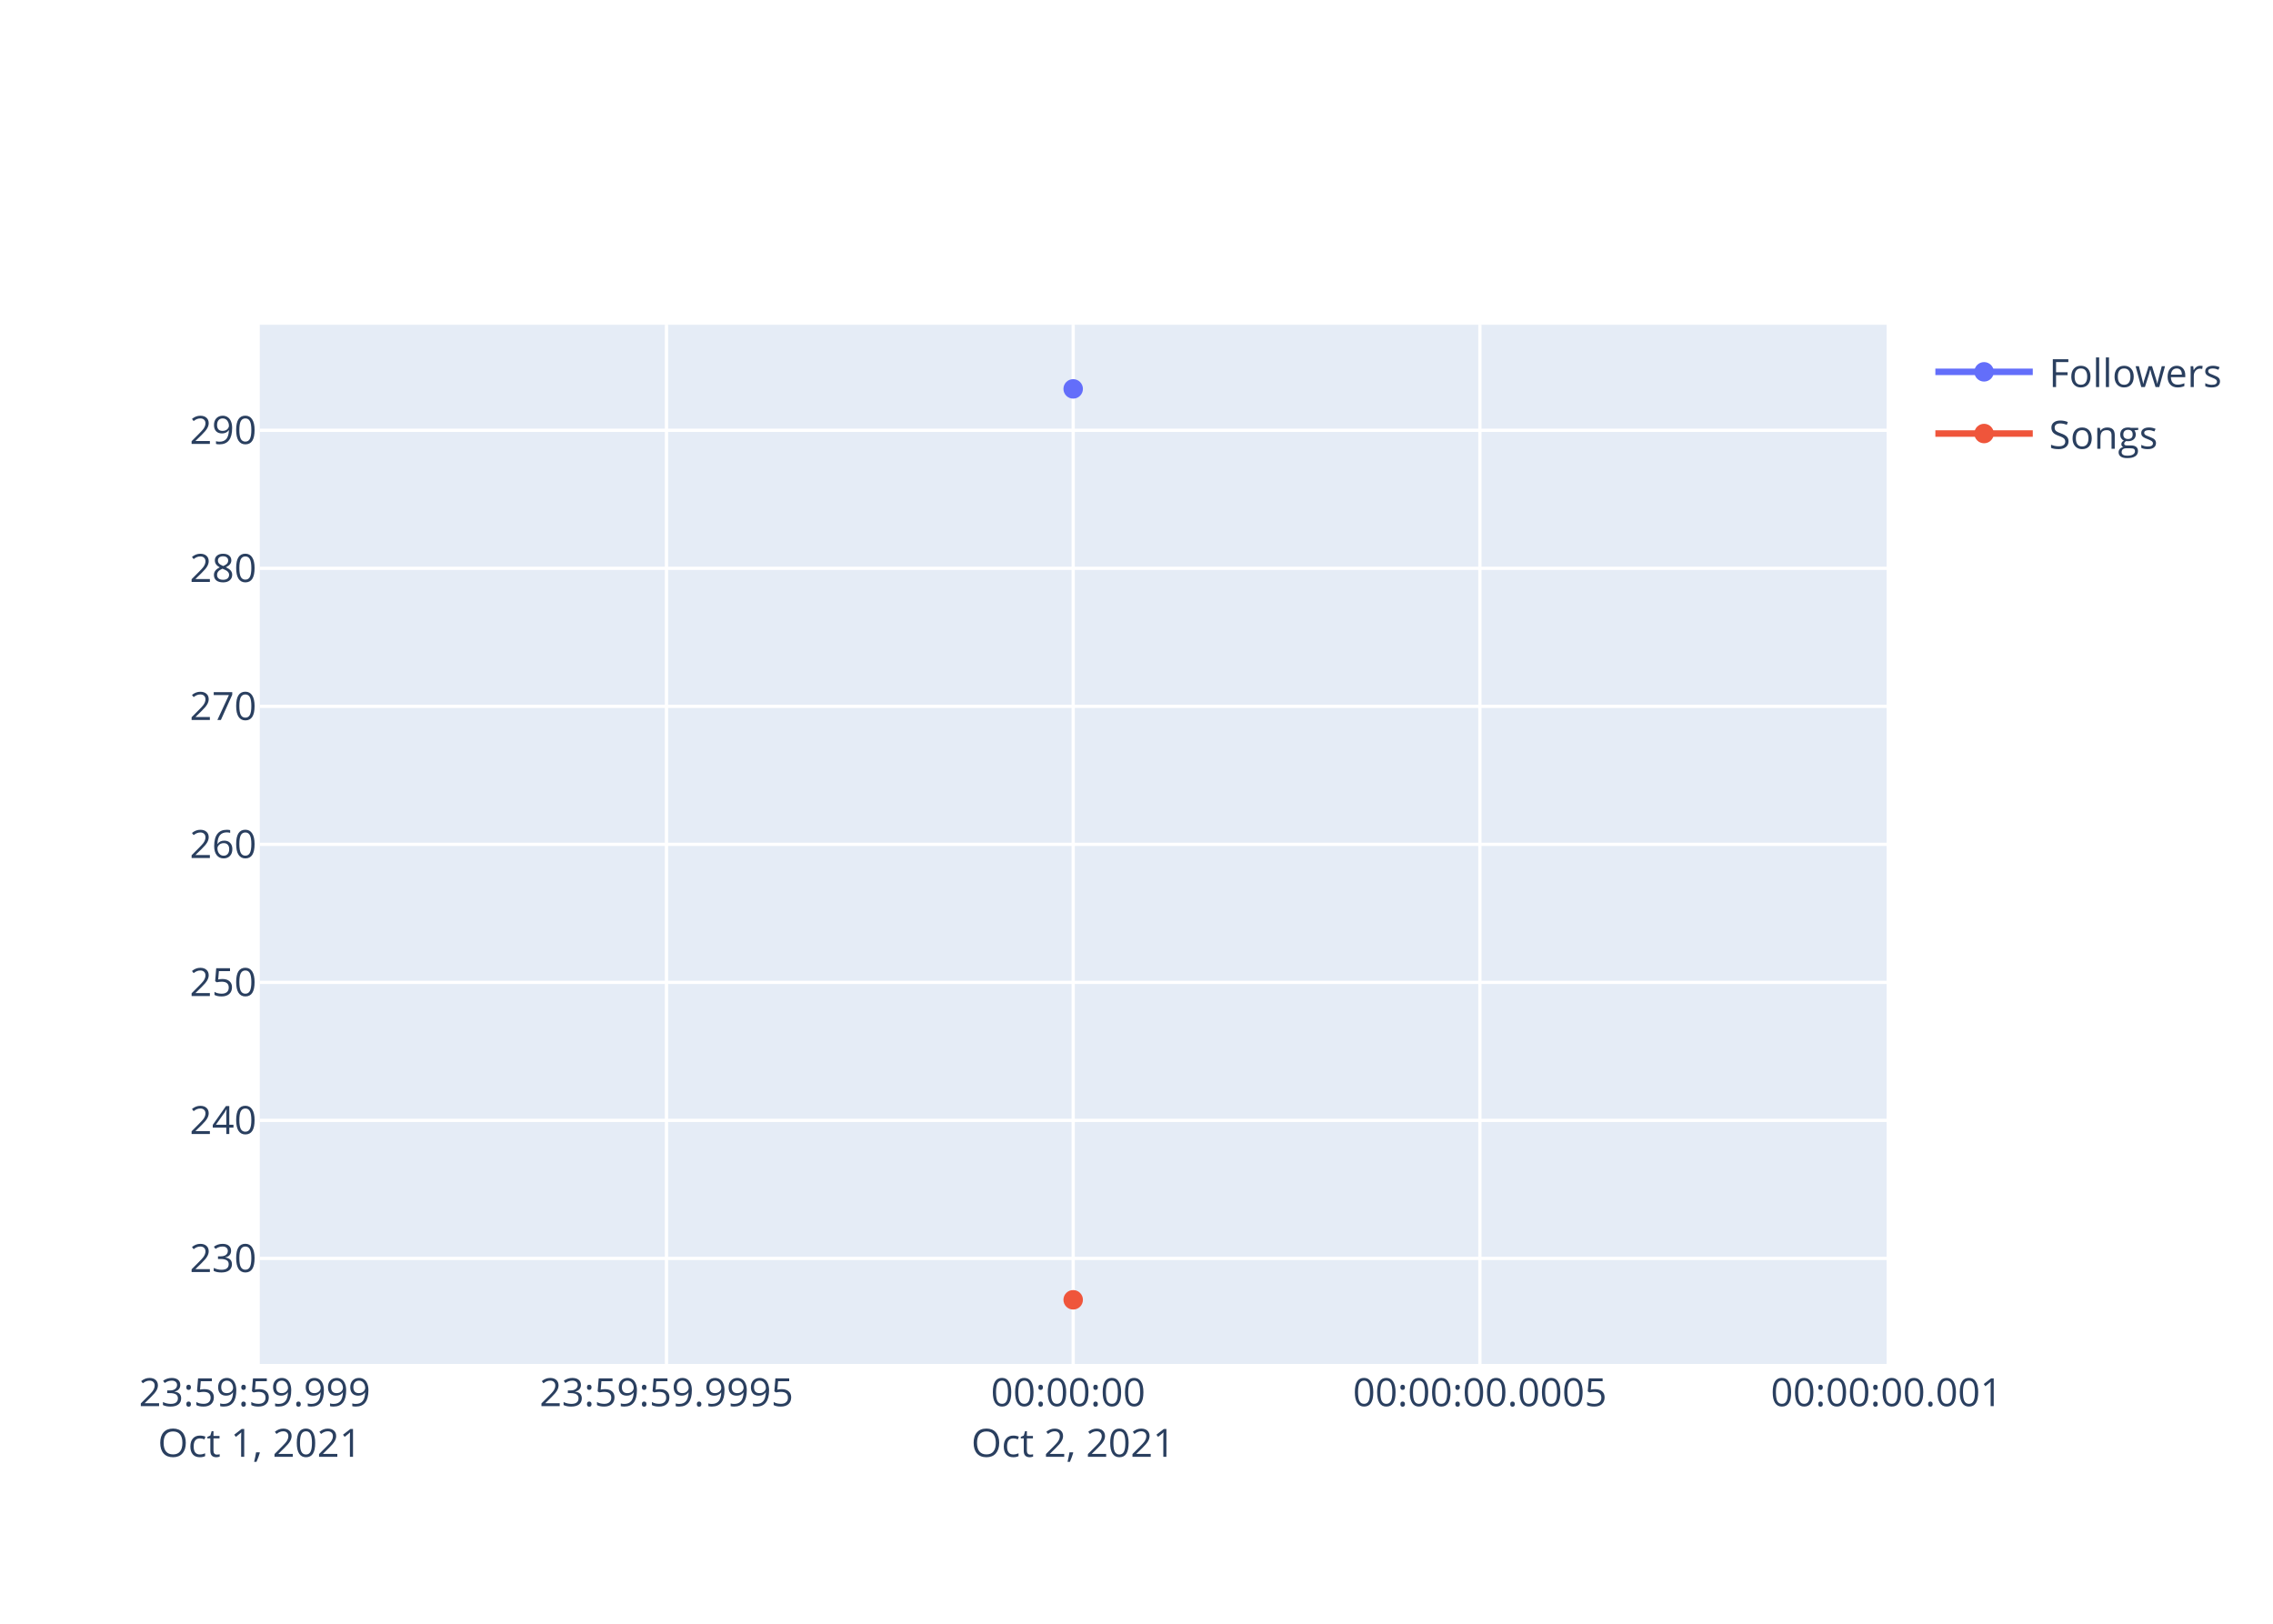
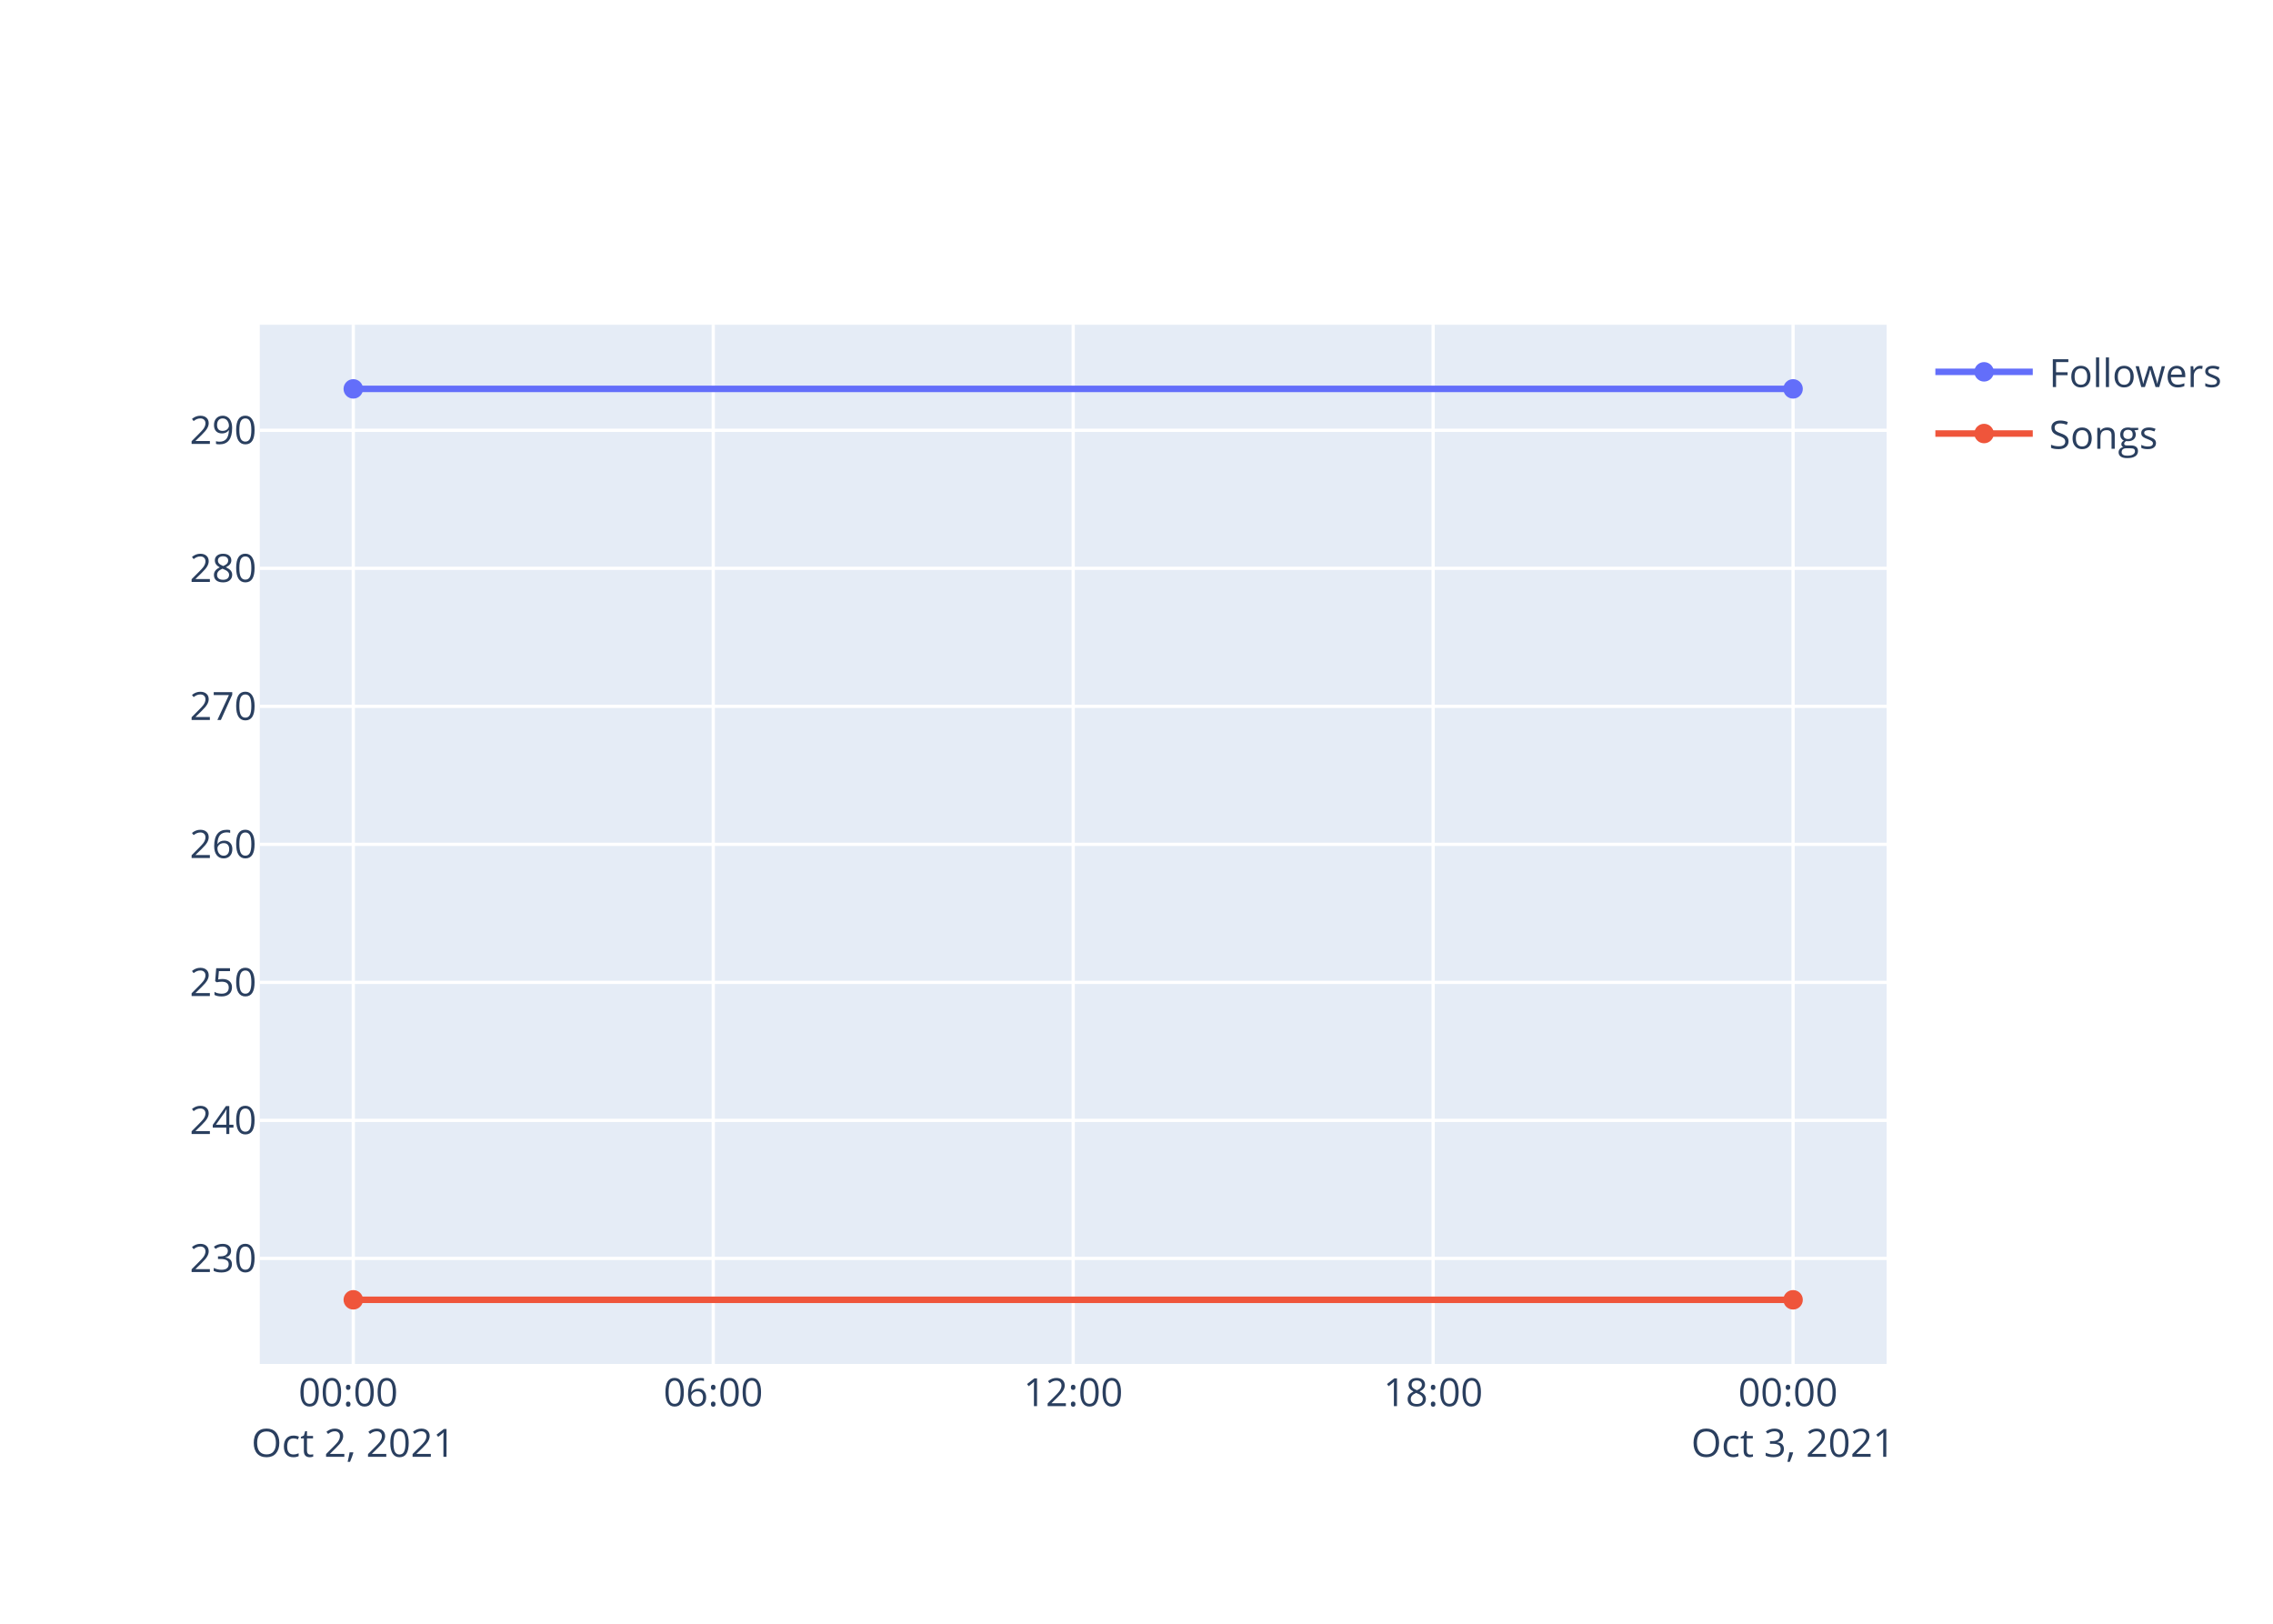
<svg xmlns="http://www.w3.org/2000/svg" class="main-svg" width="700" height="500" style="" viewBox="0 0 700 500">
  <rect x="0" y="0" width="700" height="500" style="fill: rgb(255, 255, 255); fill-opacity: 1;" />
-   <defs id="defs-bad2d1">
+   <defs id="defs-bbb0af">
    <g class="clips">
-       <clipPath id="clipbad2d1xyplot" class="plotclip">
+       <clipPath id="clipbbb0afxyplot" class="plotclip">
        <rect width="501" height="320" />
      </clipPath>
-       <clipPath class="axesclip" id="clipbad2d1x">
+       <clipPath class="axesclip" id="clipbbb0afx">
        <rect x="80" y="0" width="501" height="500" />
      </clipPath>
-       <clipPath class="axesclip" id="clipbad2d1y">
+       <clipPath class="axesclip" id="clipbbb0afy">
        <rect x="0" y="100" width="700" height="320" />
      </clipPath>
-       <clipPath class="axesclip" id="clipbad2d1xy">
+       <clipPath class="axesclip" id="clipbbb0afxy">
        <rect x="80" y="100" width="501" height="320" />
      </clipPath>
    </g>
    <g class="gradients" />
    <g class="patterns" />
  </defs>
  <g class="bglayer">
    <rect class="bg" x="80" y="100" width="501" height="320" style="fill: rgb(229, 236, 246); fill-opacity: 1; stroke-width: 0;" />
  </g>
  <g class="layer-below">
    <g class="imagelayer" />
    <g class="shapelayer" />
  </g>
  <g class="cartesianlayer">
    <g class="subplot xy">
      <g class="layer-subplot">
        <g class="shapelayer" />
        <g class="imagelayer" />
      </g>
      <g class="gridlayer">
        <g class="x">
-           <path class="xgrid crisp" transform="translate(205.25,0)" d="M0,100v320" style="stroke: rgb(255, 255, 255); stroke-opacity: 1; stroke-width: 1px;" />
+           <path class="xgrid crisp" transform="translate(108.8,0)" d="M0,100v320" style="stroke: rgb(255, 255, 255); stroke-opacity: 1; stroke-width: 1px;" />
+           <path class="xgrid crisp" transform="translate(219.65,0)" d="M0,100v320" style="stroke: rgb(255, 255, 255); stroke-opacity: 1; stroke-width: 1px;" />
          <path class="xgrid crisp" transform="translate(330.5,0)" d="M0,100v320" style="stroke: rgb(255, 255, 255); stroke-opacity: 1; stroke-width: 1px;" />
-           <path class="xgrid crisp" transform="translate(455.75,0)" d="M0,100v320" style="stroke: rgb(255, 255, 255); stroke-opacity: 1; stroke-width: 1px;" />
+           <path class="xgrid crisp" transform="translate(441.35,0)" d="M0,100v320" style="stroke: rgb(255, 255, 255); stroke-opacity: 1; stroke-width: 1px;" />
+           <path class="xgrid crisp" transform="translate(552.2,0)" d="M0,100v320" style="stroke: rgb(255, 255, 255); stroke-opacity: 1; stroke-width: 1px;" />
        </g>
        <g class="y">
          <path class="ygrid crisp" transform="translate(0,387.5)" d="M80,0h501" style="stroke: rgb(255, 255, 255); stroke-opacity: 1; stroke-width: 1px;" />
          <path class="ygrid crisp" transform="translate(0,345)" d="M80,0h501" style="stroke: rgb(255, 255, 255); stroke-opacity: 1; stroke-width: 1px;" />
          <path class="ygrid crisp" transform="translate(0,302.5)" d="M80,0h501" style="stroke: rgb(255, 255, 255); stroke-opacity: 1; stroke-width: 1px;" />
          <path class="ygrid crisp" transform="translate(0,260)" d="M80,0h501" style="stroke: rgb(255, 255, 255); stroke-opacity: 1; stroke-width: 1px;" />
          <path class="ygrid crisp" transform="translate(0,217.5)" d="M80,0h501" style="stroke: rgb(255, 255, 255); stroke-opacity: 1; stroke-width: 1px;" />
          <path class="ygrid crisp" transform="translate(0,175)" d="M80,0h501" style="stroke: rgb(255, 255, 255); stroke-opacity: 1; stroke-width: 1px;" />
          <path class="ygrid crisp" transform="translate(0,132.5)" d="M80,0h501" style="stroke: rgb(255, 255, 255); stroke-opacity: 1; stroke-width: 1px;" />
        </g>
      </g>
      <g class="zerolinelayer" />
      <path class="xlines-below" />
      <path class="ylines-below" />
      <g class="overlines-below" />
      <g class="xaxislayer-below" />
      <g class="yaxislayer-below" />
      <g class="overaxes-below" />
-       <g class="plot" transform="translate(80,100)" clip-path="url(#clipbad2d1xyplot)">
+       <g class="plot" transform="translate(80,100)" clip-path="url(#clipbbb0afxyplot)">
        <g class="scatterlayer mlayer">
-           <g class="trace scatter traced5564d" style="stroke-miterlimit: 2; opacity: 1;">
+           <g class="trace scatter traceed99b0" style="stroke-miterlimit: 2; opacity: 1;">
            <g class="fills" />
            <g class="errorbars" />
-             <g class="lines" />
+             <g class="lines">
+               <path class="js-line" d="M28.8,19.75L472.2,19.75" style="vector-effect: non-scaling-stroke; fill: none; stroke: rgb(99, 110, 250); stroke-opacity: 1; stroke-width: 2px; opacity: 1;" />
+             </g>
            <g class="points">
-               <path class="point" transform="translate(250.5,19.75)" d="M3,0A3,3 0 1,1 0,-3A3,3 0 0,1 3,0Z" style="opacity: 1; stroke-width: 0px; fill: rgb(99, 110, 250); fill-opacity: 1;" />
+               <path class="point" transform="translate(28.8,19.75)" d="M3,0A3,3 0 1,1 0,-3A3,3 0 0,1 3,0Z" style="opacity: 1; stroke-width: 0px; fill: rgb(99, 110, 250); fill-opacity: 1;" />
+               <path class="point" transform="translate(472.2,19.75)" d="M3,0A3,3 0 1,1 0,-3A3,3 0 0,1 3,0Z" style="opacity: 1; stroke-width: 0px; fill: rgb(99, 110, 250); fill-opacity: 1;" />
            </g>
            <g class="text" />
          </g>
-           <g class="trace scatter trace9d85f2" style="stroke-miterlimit: 2; opacity: 1;">
+           <g class="trace scatter trace7577b1" style="stroke-miterlimit: 2; opacity: 1;">
            <g class="fills" />
            <g class="errorbars" />
-             <g class="lines" />
+             <g class="lines">
+               <path class="js-line" d="M28.8,300.25L472.2,300.25" style="vector-effect: non-scaling-stroke; fill: none; stroke: rgb(239, 85, 59); stroke-opacity: 1; stroke-width: 2px; opacity: 1;" />
+             </g>
            <g class="points">
-               <path class="point" transform="translate(250.5,300.25)" d="M3,0A3,3 0 1,1 0,-3A3,3 0 0,1 3,0Z" style="opacity: 1; stroke-width: 0px; fill: rgb(239, 85, 59); fill-opacity: 1;" />
+               <path class="point" transform="translate(28.8,300.25)" d="M3,0A3,3 0 1,1 0,-3A3,3 0 0,1 3,0Z" style="opacity: 1; stroke-width: 0px; fill: rgb(239, 85, 59); fill-opacity: 1;" />
+               <path class="point" transform="translate(472.2,300.25)" d="M3,0A3,3 0 1,1 0,-3A3,3 0 0,1 3,0Z" style="opacity: 1; stroke-width: 0px; fill: rgb(239, 85, 59); fill-opacity: 1;" />
            </g>
            <g class="text" />
          </g>
        </g>
      </g>
      <g class="overplot" />
      <path class="xlines-above crisp" d="M0,0" style="fill: none;" />
      <path class="ylines-above crisp" d="M0,0" style="fill: none;" />
      <g class="overlines-above" />
      <g class="xaxislayer-above">
        <g class="xtick">
-           <text text-anchor="middle" x="0" y="433" transform="translate(80,0)" style="font-family: 'Open Sans', verdana, arial, sans-serif; font-size: 12px; fill: rgb(42, 63, 95); fill-opacity: 1; white-space: pre; opacity: 1;">
-             <tspan class="line" dy="0em" x="0" y="433">23:59:59.999</tspan>
-             <tspan class="line" dy="1.3em" x="0" y="433">Oct 1, 2021</tspan>
-           </text>
-         </g>
-         <g class="xtick">
-           <text text-anchor="middle" x="0" y="433" style="font-family: 'Open Sans', verdana, arial, sans-serif; font-size: 12px; fill: rgb(42, 63, 95); fill-opacity: 1; white-space: pre; opacity: 1;" transform="translate(205.25,0)">23:59:59.9995</text>
-         </g>
-         <g class="xtick">
-           <text text-anchor="middle" x="0" y="433" style="font-family: 'Open Sans', verdana, arial, sans-serif; font-size: 12px; fill: rgb(42, 63, 95); fill-opacity: 1; white-space: pre; opacity: 1;" transform="translate(330.5,0)">
-             <tspan class="line" dy="0em" x="0" y="433">00:00:00</tspan>
+           <text text-anchor="middle" x="0" y="433" transform="translate(108.8,0)" style="font-family: 'Open Sans', verdana, arial, sans-serif; font-size: 12px; fill: rgb(42, 63, 95); fill-opacity: 1; white-space: pre; opacity: 1;">
+             <tspan class="line" dy="0em" x="0" y="433">00:00</tspan>
            <tspan class="line" dy="1.3em" x="0" y="433">Oct 2, 2021</tspan>
          </text>
        </g>
        <g class="xtick">
-           <text text-anchor="middle" x="0" y="433" style="font-family: 'Open Sans', verdana, arial, sans-serif; font-size: 12px; fill: rgb(42, 63, 95); fill-opacity: 1; white-space: pre; opacity: 1;" transform="translate(455.75,0)">00:00:00.0005</text>
-         </g>
-         <g class="xtick">
-           <text text-anchor="middle" x="0" y="433" style="font-family: 'Open Sans', verdana, arial, sans-serif; font-size: 12px; fill: rgb(42, 63, 95); fill-opacity: 1; white-space: pre; opacity: 1;" transform="translate(581,0)">00:00:00.001</text>
+           <text text-anchor="middle" x="0" y="433" style="font-family: 'Open Sans', verdana, arial, sans-serif; font-size: 12px; fill: rgb(42, 63, 95); fill-opacity: 1; white-space: pre; opacity: 1;" transform="translate(219.65,0)">06:00</text>
+         </g>
+         <g class="xtick">
+           <text text-anchor="middle" x="0" y="433" style="font-family: 'Open Sans', verdana, arial, sans-serif; font-size: 12px; fill: rgb(42, 63, 95); fill-opacity: 1; white-space: pre; opacity: 1;" transform="translate(330.5,0)">12:00</text>
+         </g>
+         <g class="xtick">
+           <text text-anchor="middle" x="0" y="433" style="font-family: 'Open Sans', verdana, arial, sans-serif; font-size: 12px; fill: rgb(42, 63, 95); fill-opacity: 1; white-space: pre; opacity: 1;" transform="translate(441.35,0)">18:00</text>
+         </g>
+         <g class="xtick">
+           <text text-anchor="middle" x="0" y="433" style="font-family: 'Open Sans', verdana, arial, sans-serif; font-size: 12px; fill: rgb(42, 63, 95); fill-opacity: 1; white-space: pre; opacity: 1;" transform="translate(552.2,0)">
+             <tspan class="line" dy="0em" x="0" y="433">00:00</tspan>
+             <tspan class="line" dy="1.3em" x="0" y="433">Oct 3, 2021</tspan>
+           </text>
        </g>
      </g>
      <g class="yaxislayer-above">
        <g class="ytick">
          <text text-anchor="end" x="79" y="4.2" transform="translate(0,387.5)" style="font-family: 'Open Sans', verdana, arial, sans-serif; font-size: 12px; fill: rgb(42, 63, 95); fill-opacity: 1; white-space: pre; opacity: 1;">230</text>
        </g>
        <g class="ytick">
          <text text-anchor="end" x="79" y="4.2" style="font-family: 'Open Sans', verdana, arial, sans-serif; font-size: 12px; fill: rgb(42, 63, 95); fill-opacity: 1; white-space: pre; opacity: 1;" transform="translate(0,345)">240</text>
        </g>
        <g class="ytick">
          <text text-anchor="end" x="79" y="4.2" style="font-family: 'Open Sans', verdana, arial, sans-serif; font-size: 12px; fill: rgb(42, 63, 95); fill-opacity: 1; white-space: pre; opacity: 1;" transform="translate(0,302.5)">250</text>
        </g>
        <g class="ytick">
          <text text-anchor="end" x="79" y="4.2" style="font-family: 'Open Sans', verdana, arial, sans-serif; font-size: 12px; fill: rgb(42, 63, 95); fill-opacity: 1; white-space: pre; opacity: 1;" transform="translate(0,260)">260</text>
        </g>
        <g class="ytick">
          <text text-anchor="end" x="79" y="4.2" style="font-family: 'Open Sans', verdana, arial, sans-serif; font-size: 12px; fill: rgb(42, 63, 95); fill-opacity: 1; white-space: pre; opacity: 1;" transform="translate(0,217.5)">270</text>
        </g>
        <g class="ytick">
          <text text-anchor="end" x="79" y="4.2" style="font-family: 'Open Sans', verdana, arial, sans-serif; font-size: 12px; fill: rgb(42, 63, 95); fill-opacity: 1; white-space: pre; opacity: 1;" transform="translate(0,175)">280</text>
        </g>
        <g class="ytick">
          <text text-anchor="end" x="79" y="4.2" style="font-family: 'Open Sans', verdana, arial, sans-serif; font-size: 12px; fill: rgb(42, 63, 95); fill-opacity: 1; white-space: pre; opacity: 1;" transform="translate(0,132.5)">290</text>
        </g>
      </g>
      <g class="overaxes-above" />
    </g>
  </g>
  <g class="polarlayer" />
  <g class="ternarylayer" />
  <g class="geolayer" />
  <g class="funnelarealayer" />
  <g class="pielayer" />
  <g class="iciclelayer" />
  <g class="treemaplayer" />
  <g class="sunburstlayer" />
  <g class="glimages" />
-   <defs id="topdefs-bad2d1">
+   <defs id="topdefs-bbb0af">
    <g class="clips" />
-     <clipPath id="legendbad2d1">
+     <clipPath id="legendbbb0af">
      <rect width="97" height="48" x="0" y="0" />
    </clipPath>
  </defs>
  <g class="layer-above">
    <g class="imagelayer" />
    <g class="shapelayer" />
  </g>
  <g class="infolayer">
    <g class="legend" pointer-events="all" transform="translate(591.02,100)">
      <rect class="bg" shape-rendering="crispEdges" style="stroke: rgb(68, 68, 68); stroke-opacity: 1; fill: rgb(255, 255, 255); fill-opacity: 1; stroke-width: 0px;" width="97" height="48" x="0" y="0" />
-       <g class="scrollbox" transform="" clip-path="url(#legendbad2d1)">
+       <g class="scrollbox" transform="" clip-path="url(#legendbbb0af)">
        <g class="groups">
          <g class="traces" transform="translate(0,14.5)" style="opacity: 1;">
            <text class="legendtext" text-anchor="start" x="40" y="4.68" style="font-family: 'Open Sans', verdana, arial, sans-serif; font-size: 12px; fill: rgb(42, 63, 95); fill-opacity: 1; white-space: pre;">Followers</text>
            <g class="layers" style="opacity: 1;">
              <g class="legendfill" />
              <g class="legendlines">
                <path class="js-line" d="M5,0h30" style="fill: none; stroke: rgb(99, 110, 250); stroke-opacity: 1; stroke-width: 2px;" />
              </g>
              <g class="legendsymbols">
                <g class="legendpoints">
                  <path class="scatterpts" transform="translate(20,0)" d="M3,0A3,3 0 1,1 0,-3A3,3 0 0,1 3,0Z" style="opacity: 1; stroke-width: 0px; fill: rgb(99, 110, 250); fill-opacity: 1;" />
                </g>
              </g>
            </g>
            <rect class="legendtoggle" x="0" y="-9.5" width="91.359" height="19" style="fill: rgb(0, 0, 0); fill-opacity: 0;" />
          </g>
          <g class="traces" transform="translate(0,33.5)" style="opacity: 1;">
            <text class="legendtext" text-anchor="start" x="40" y="4.68" style="font-family: 'Open Sans', verdana, arial, sans-serif; font-size: 12px; fill: rgb(42, 63, 95); fill-opacity: 1; white-space: pre;">Songs</text>
            <g class="layers" style="opacity: 1;">
              <g class="legendfill" />
              <g class="legendlines">
                <path class="js-line" d="M5,0h30" style="fill: none; stroke: rgb(239, 85, 59); stroke-opacity: 1; stroke-width: 2px;" />
              </g>
              <g class="legendsymbols">
                <g class="legendpoints">
                  <path class="scatterpts" transform="translate(20,0)" d="M3,0A3,3 0 1,1 0,-3A3,3 0 0,1 3,0Z" style="opacity: 1; stroke-width: 0px; fill: rgb(239, 85, 59); fill-opacity: 1;" />
                </g>
              </g>
            </g>
            <rect class="legendtoggle" x="0" y="-9.5" width="91.359" height="19" style="fill: rgb(0, 0, 0); fill-opacity: 0;" />
          </g>
        </g>
      </g>
      <rect class="scrollbar" rx="20" ry="3" width="0" height="0" style="fill: rgb(128, 139, 164); fill-opacity: 1;" x="0" y="0" />
    </g>
    <g class="g-gtitle" />
    <g class="g-xtitle" />
    <g class="g-ytitle" />
  </g>
</svg>
